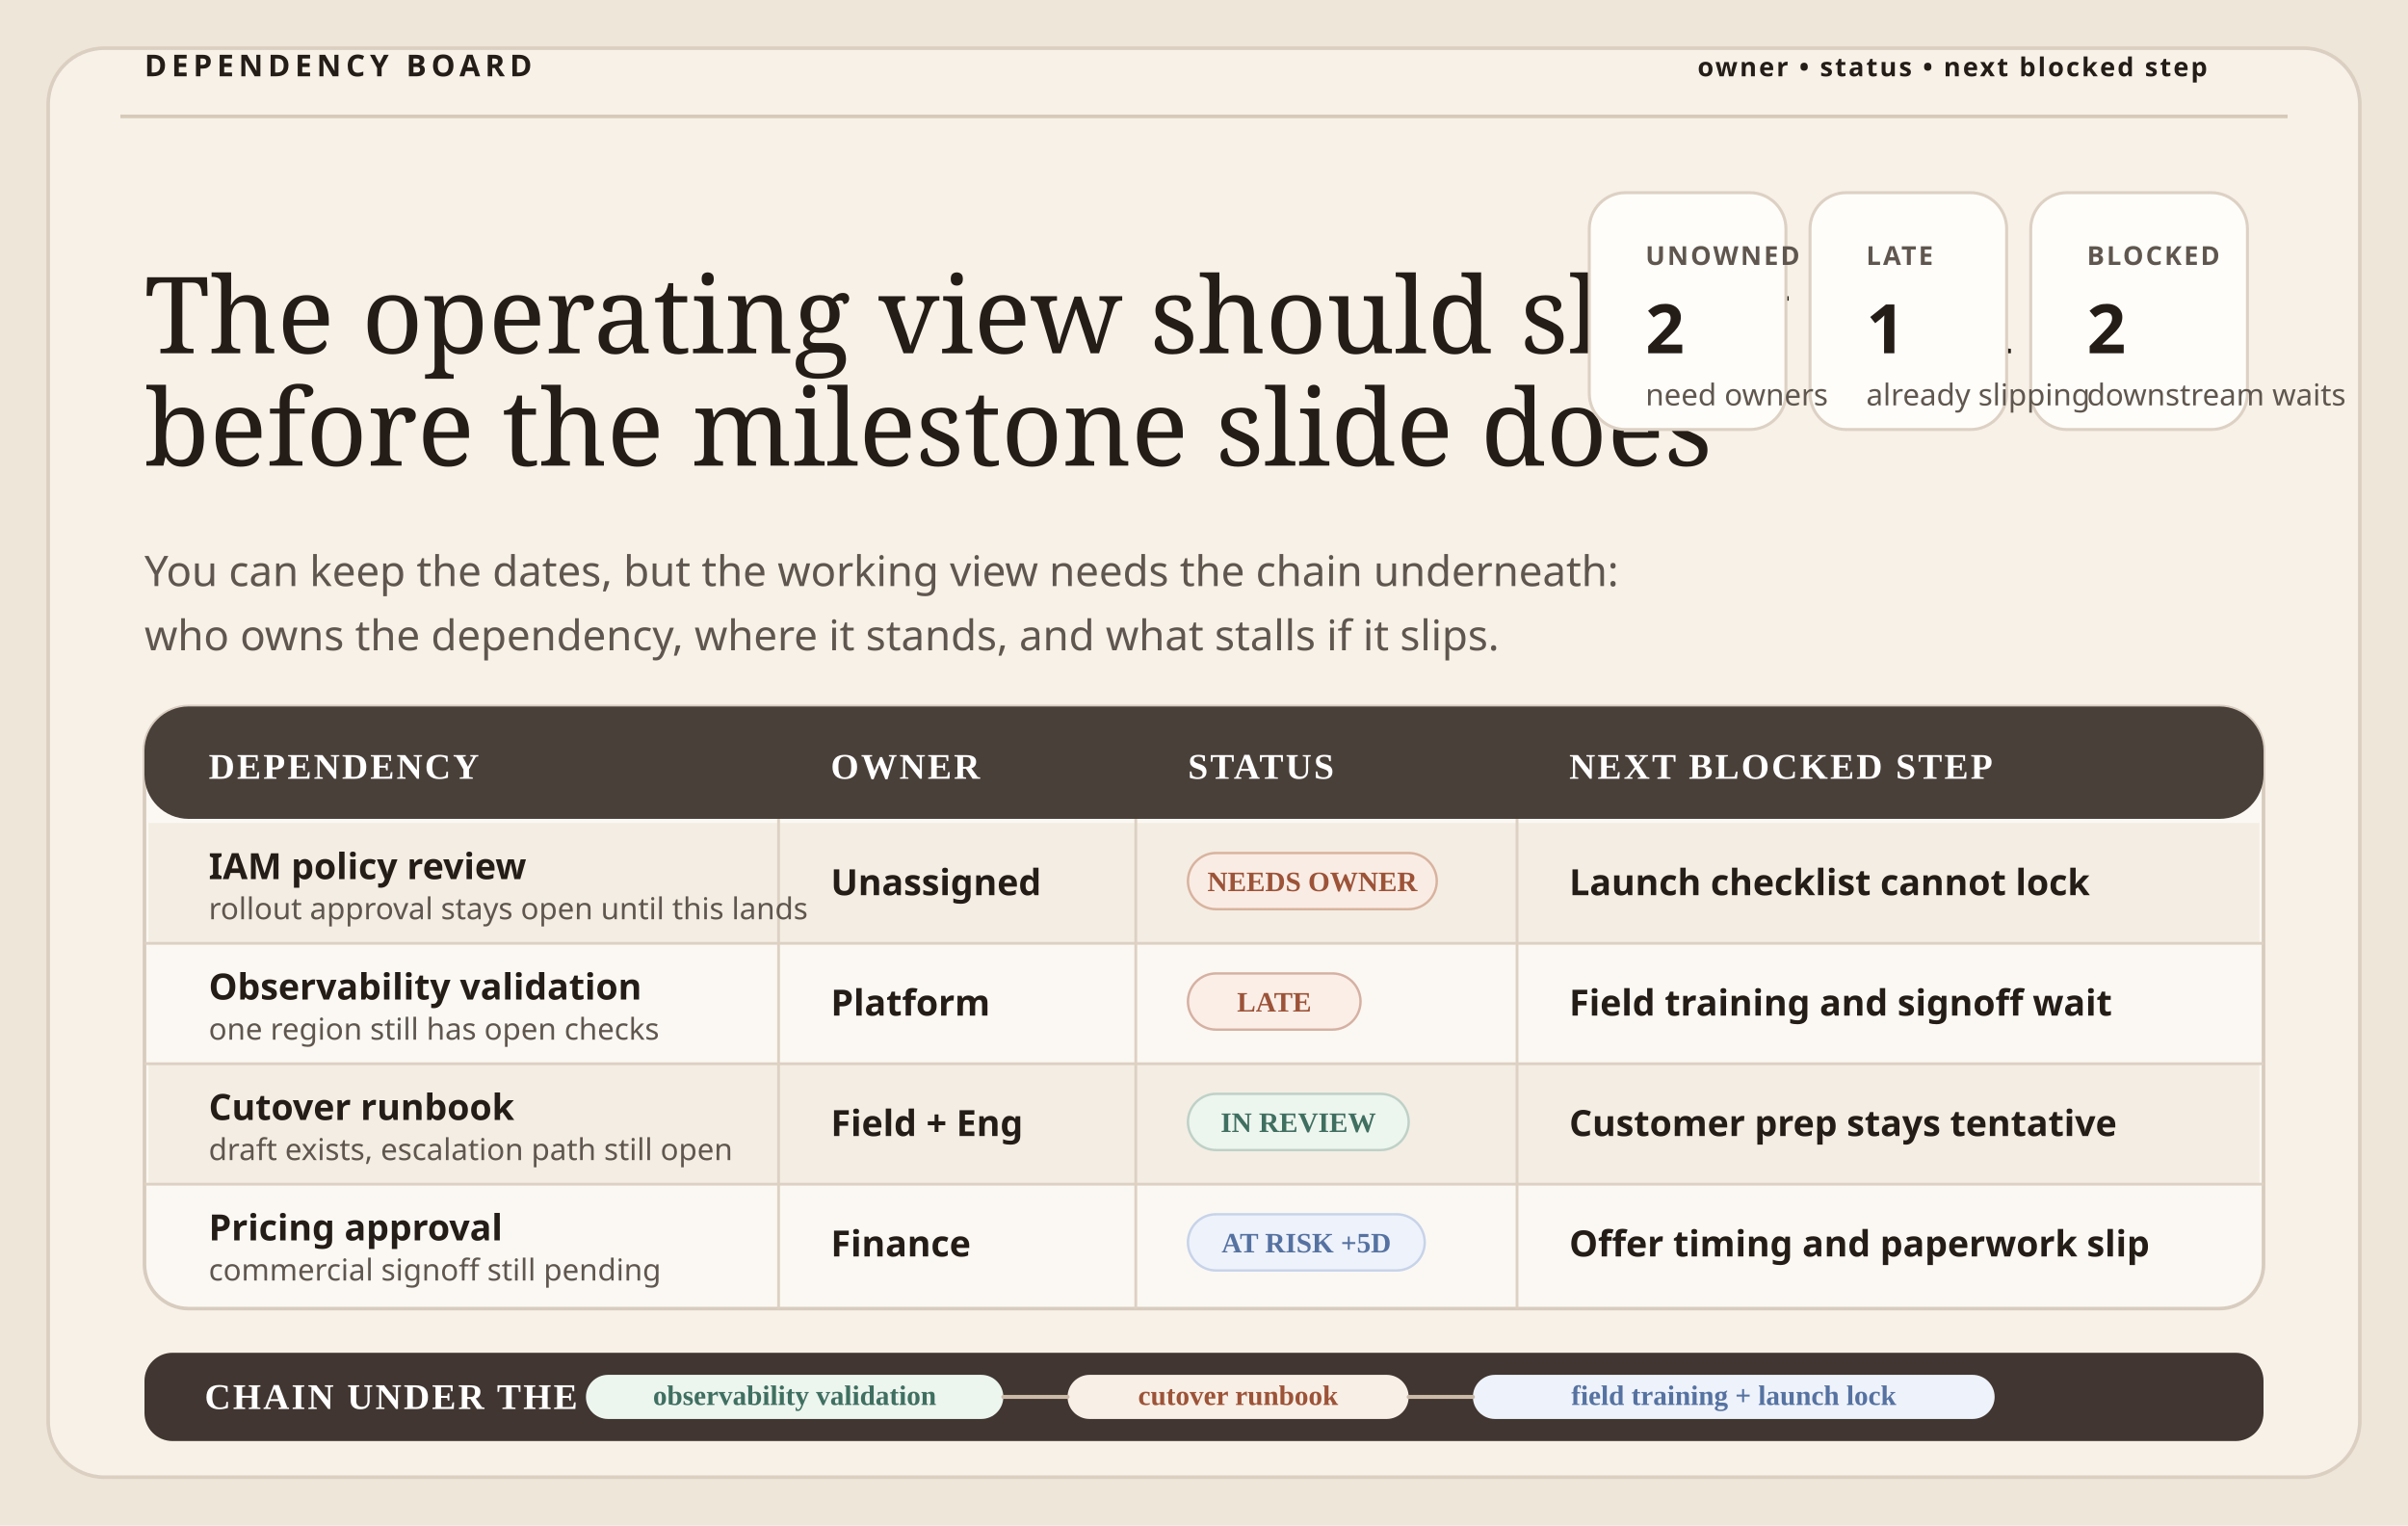
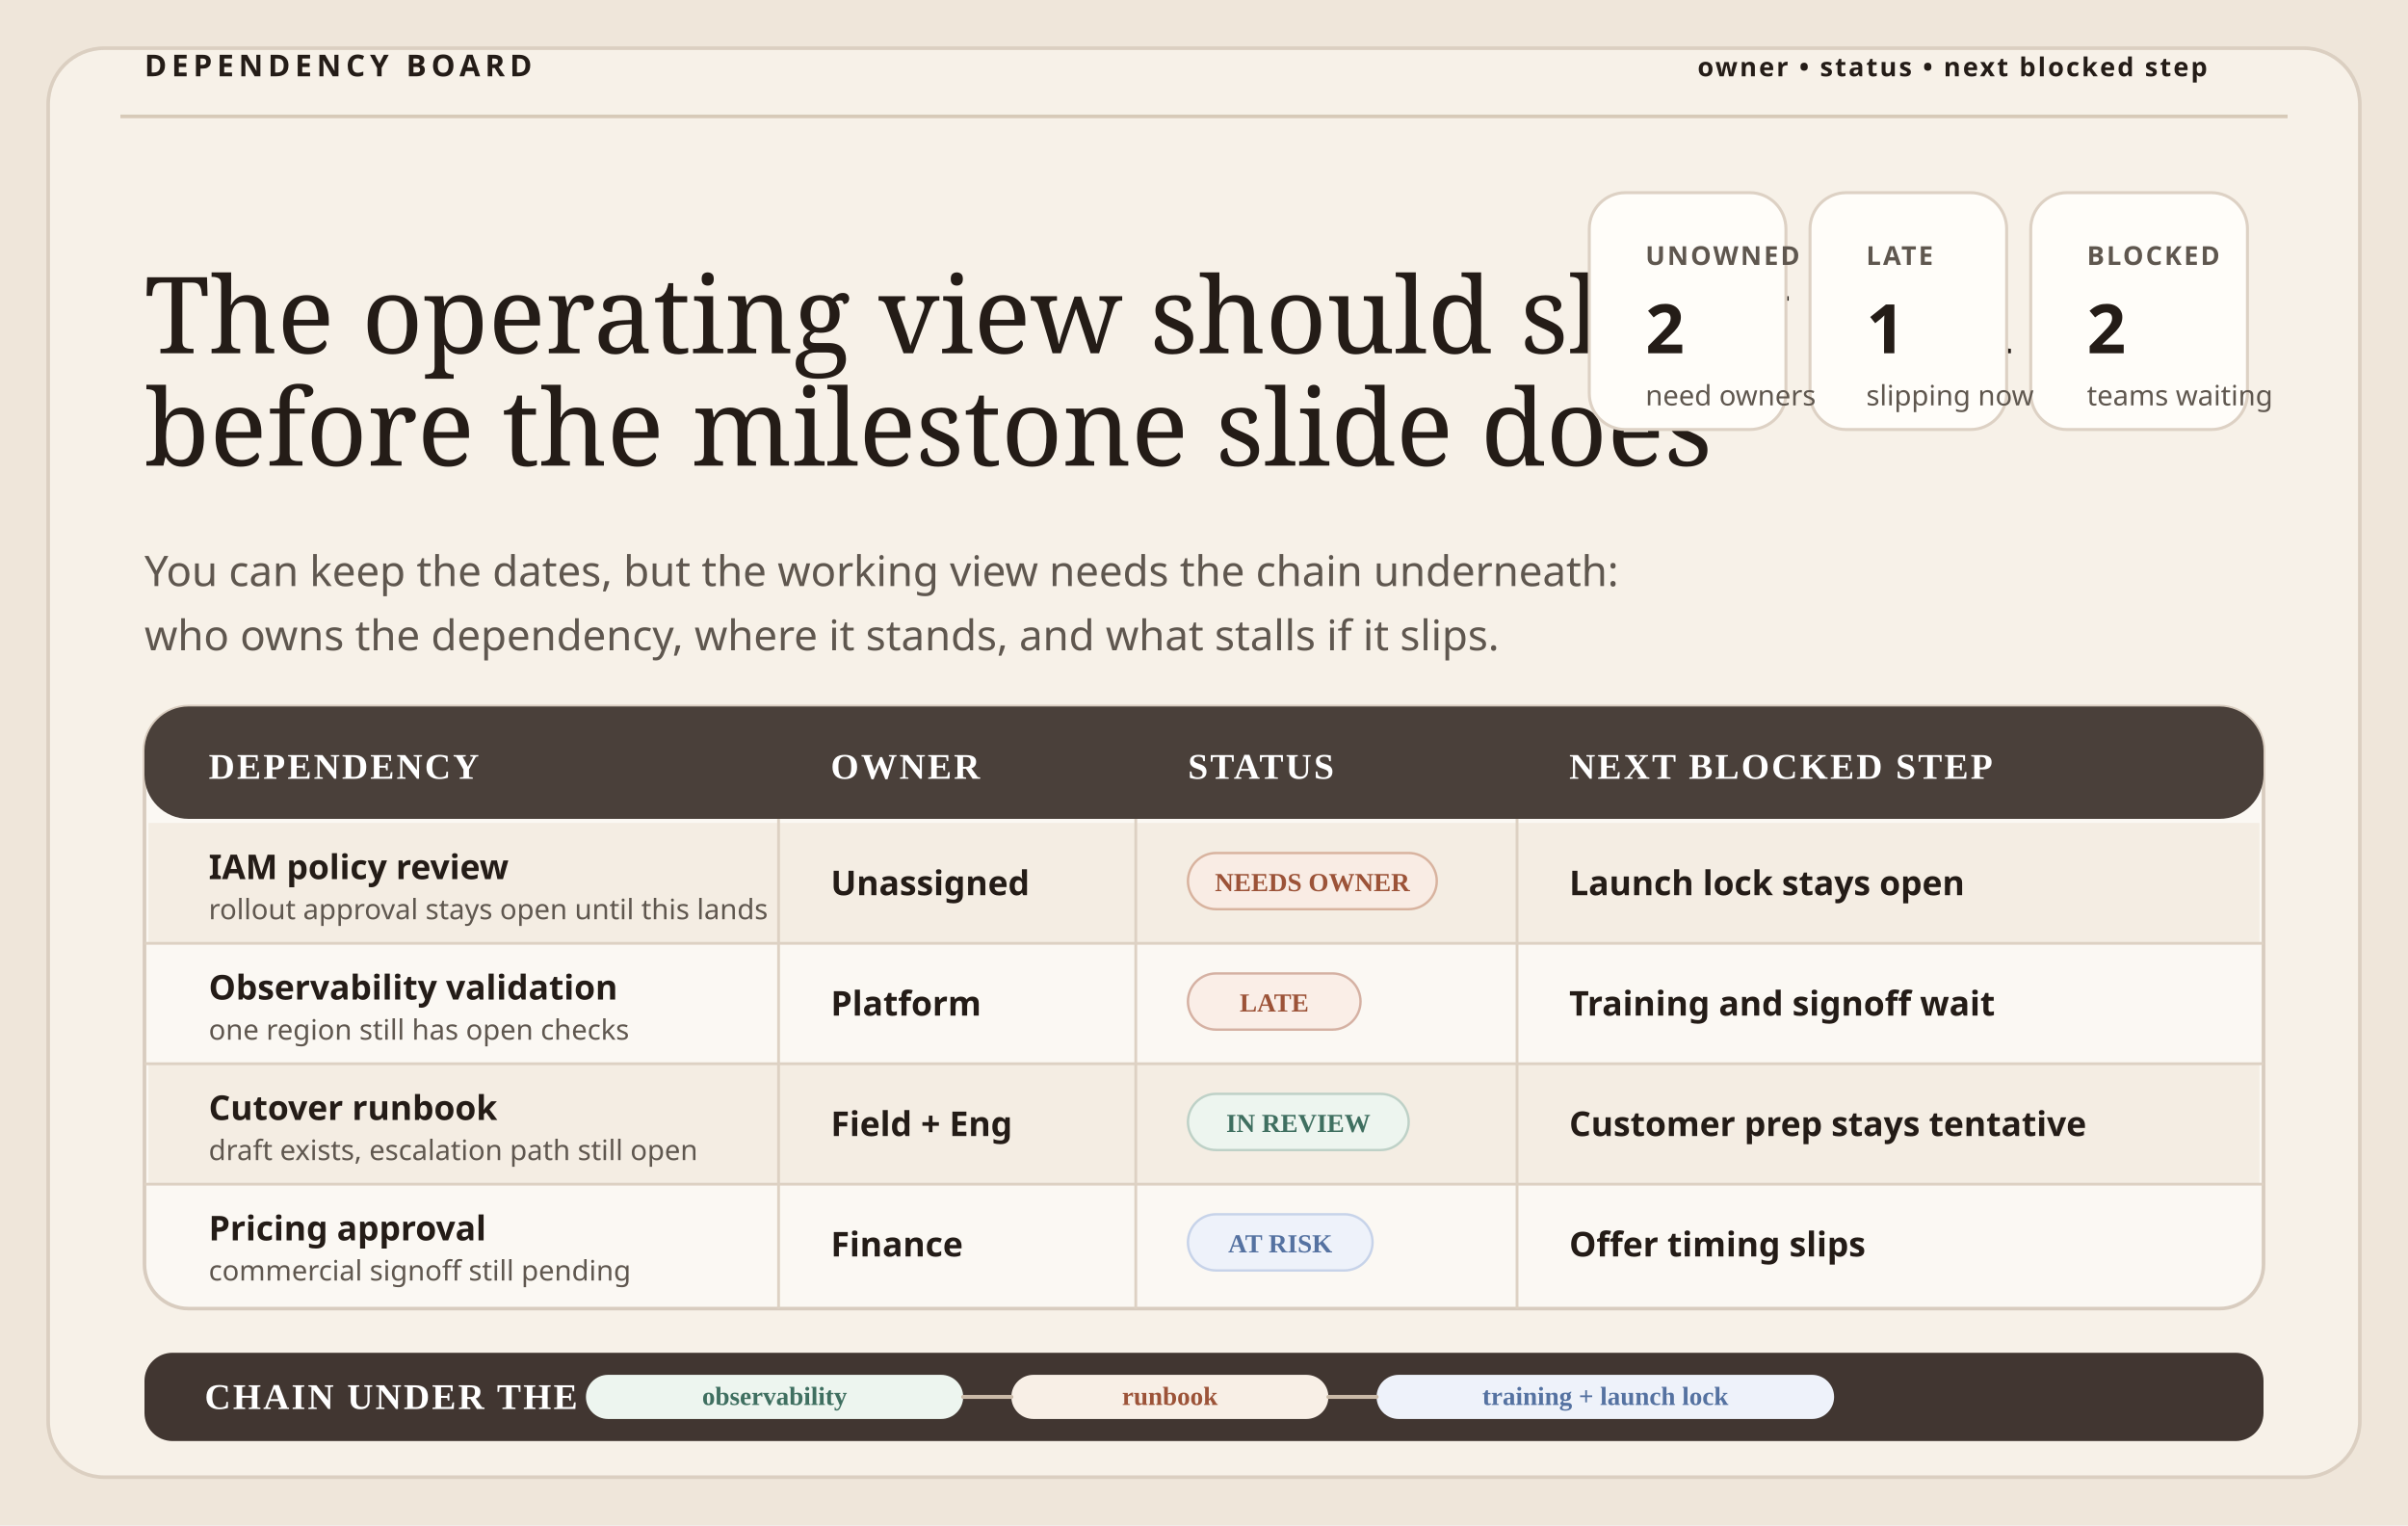
<svg xmlns="http://www.w3.org/2000/svg" viewBox="0 0 1200 760" role="img" aria-labelledby="title desc">
  <defs>
    <style>
      .bg { fill: #efe6da; }
      .canvas { fill: #f7f1e8; stroke: #dbcfc1; stroke-width: 1.8; }
      .rule { stroke: #d7cab8; stroke-width: 1.8; }
      .ink { fill: #241c17; font-family: "Manrope", "Aptos", sans-serif; }
      .muted { fill: #5f574f; font-family: "Manrope", "Aptos", sans-serif; }
      .display { fill: #241c17; font-family: "Newsreader", Georgia, serif; }
      .kicker { font-size: 15px; font-weight: 700; letter-spacing: 0.16em; }
      .micro { font-size: 13px; font-weight: 700; letter-spacing: 0.08em; }
      .title { font-size: 53px; font-weight: 500; }
      .subtitle { font-size: 21px; line-height: 1.45; }
      .panel { fill: #fbf8f3; stroke: #d8ccbf; stroke-width: 1.8; }
      .panel-soft { fill: #fffdf9; stroke: #ddd1c4; stroke-width: 1.5; }
      .dark { fill: #413631; }
      .table-head { fill: #4a403a; }
      .row-alt { fill: #f4ede3; }
      .section { font-size: 18px; font-weight: 700; letter-spacing: 0.06em; }
      .metric-num { font-size: 34px; font-weight: 700; }
-       .metric-copy { font-size: 15px; }
-       .cell { font-size: 18px; font-weight: 700; }
-       .small { font-size: 15px; line-height: 1.42; }
-       .pill-text { font-size: 14px; font-weight: 700; text-anchor: middle; }
+       .metric-copy { font-size: 14px; }
+       .cell { font-size: 17px; font-weight: 700; }
+       .small { font-size: 14px; line-height: 1.38; }
+       .pill-text { font-size: 13px; font-weight: 700; text-anchor: middle; }
      .line { stroke: #ddd1c3; stroke-width: 1.4; }
      .line-strong { stroke: #cabaa8; stroke-width: 2; fill: none; stroke-linecap: round; stroke-linejoin: round; }
      .white { fill: #ffffff; }
      .rust { fill: #a86347; }
      .gold { fill: #b59143; }
      .green { fill: #4f7f6f; }
      .navy { fill: #6d86b3; }
    </style>
  </defs>
  <rect width="1200" height="760" class="bg" />
  <rect x="24" y="24" width="1152" height="712" rx="28" class="canvas" />
  <line x1="60" y1="58" x2="1140" y2="58" class="rule" />
  <text x="72" y="38" class="ink kicker">DEPENDENCY BOARD</text>
  <text x="1100" y="38" class="ink micro" text-anchor="end">owner • status • next blocked step</text>
  <text x="72" y="176" class="display title">
    <tspan x="72" dy="0">The operating view should show risk</tspan>
    <tspan x="72" dy="56">before the milestone slide does</tspan>
  </text>
  <text x="72" y="292" class="muted subtitle">
    <tspan x="72" dy="0">You can keep the dates, but the working view needs the chain underneath:</tspan>
    <tspan x="72" dy="32">who owns the dependency, where it stands, and what stalls if it slips.</tspan>
  </text>
  <rect x="792" y="96" width="98" height="118" rx="18" class="panel-soft" />
  <rect x="902" y="96" width="98" height="118" rx="18" class="panel-soft" />
  <rect x="1012" y="96" width="108" height="118" rx="18" class="panel-soft" />
  <text x="820" y="132" class="muted micro">UNOWNED</text>
  <text x="930" y="132" class="muted micro">LATE</text>
  <text x="1040" y="132" class="muted micro">BLOCKED</text>
  <text x="820" y="176" class="ink metric-num">2</text>
  <text x="930" y="176" class="ink metric-num">1</text>
  <text x="1040" y="176" class="ink metric-num">2</text>
  <text x="820" y="202" class="muted metric-copy">need owners</text>
-   <text x="930" y="202" class="muted metric-copy">already slipping</text>
-   <text x="1040" y="202" class="muted metric-copy">downstream waits</text>
+   <text x="930" y="202" class="muted metric-copy">slipping now</text>
+   <text x="1040" y="202" class="muted metric-copy">teams waiting</text>
  <rect x="72" y="352" width="1056" height="300" rx="22" class="panel" />
  <rect x="72" y="352" width="1056" height="56" rx="22" class="table-head" />
  <text x="104" y="388" class="white section">DEPENDENCY</text>
  <text x="414" y="388" class="white section">OWNER</text>
  <text x="592" y="388" class="white section">STATUS</text>
  <text x="782" y="388" class="white section">NEXT BLOCKED STEP</text>
  <rect x="74" y="410" width="1052" height="60" class="row-alt" />
  <rect x="74" y="530" width="1052" height="60" class="row-alt" />
  <line x1="388" y1="408" x2="388" y2="652" class="line" />
  <line x1="566" y1="408" x2="566" y2="652" class="line" />
  <line x1="756" y1="408" x2="756" y2="652" class="line" />
  <line x1="72" y1="470" x2="1128" y2="470" class="line" />
  <line x1="72" y1="530" x2="1128" y2="530" class="line" />
  <line x1="72" y1="590" x2="1128" y2="590" class="line" />
  <text x="104" y="438" class="ink cell">IAM policy review</text>
  <text x="104" y="458" class="muted small">rollout approval stays open until this lands</text>
  <text x="414" y="446" class="ink cell">Unassigned</text>
  <rect x="592" y="425" width="124" height="28" rx="14" fill="#f9ece4" stroke="#d8b39f" stroke-width="1.2" />
  <text x="654" y="444" fill="#9c5338" class="pill-text">NEEDS OWNER</text>
-   <text x="782" y="446" class="ink cell">Launch checklist cannot lock</text>
+   <text x="782" y="446" class="ink cell">Launch lock stays open</text>
  <text x="104" y="498" class="ink cell">Observability validation</text>
  <text x="104" y="518" class="muted small">one region still has open checks</text>
  <text x="414" y="506" class="ink cell">Platform</text>
  <rect x="592" y="485" width="86" height="28" rx="14" fill="#faeee7" stroke="#d5b1a3" stroke-width="1.2" />
  <text x="635" y="504" fill="#9c5338" class="pill-text">LATE</text>
-   <text x="782" y="506" class="ink cell">Field training and signoff wait</text>
+   <text x="782" y="506" class="ink cell">Training and signoff wait</text>
  <text x="104" y="558" class="ink cell">Cutover runbook</text>
  <text x="104" y="578" class="muted small">draft exists, escalation path still open</text>
  <text x="414" y="566" class="ink cell">Field + Eng</text>
  <rect x="592" y="545" width="110" height="28" rx="14" fill="#edf5ef" stroke="#bed1c7" stroke-width="1.2" />
  <text x="647" y="564" fill="#3f6f60" class="pill-text">IN REVIEW</text>
  <text x="782" y="566" class="ink cell">Customer prep stays tentative</text>
  <text x="104" y="618" class="ink cell">Pricing approval</text>
  <text x="104" y="638" class="muted small">commercial signoff still pending</text>
  <text x="414" y="626" class="ink cell">Finance</text>
-   <rect x="592" y="605" width="118" height="28" rx="14" fill="#eef2fa" stroke="#c7d3e9" stroke-width="1.2" />
-   <text x="651" y="624" fill="#5572a1" class="pill-text">AT RISK +5D</text>
-   <text x="782" y="626" class="ink cell">Offer timing and paperwork slip</text>
+   <rect x="592" y="605" width="92" height="28" rx="14" fill="#eef2fa" stroke="#c7d3e9" stroke-width="1.2" />
+   <text x="638" y="624" fill="#5572a1" class="pill-text">AT RISK</text>
+   <text x="782" y="626" class="ink cell">Offer timing slips</text>
  <rect x="72" y="674" width="1056" height="44" rx="14" class="dark" />
  <text x="102" y="702" class="white section">CHAIN UNDER THE SLIDE</text>
-   <rect x="292" y="685" width="208" height="22" rx="11" fill="#edf5ef" />
-   <rect x="532" y="685" width="170" height="22" rx="11" fill="#f8efe6" />
-   <rect x="734" y="685" width="260" height="22" rx="11" fill="#eef2fa" />
-   <text x="396" y="700" fill="#3f6f60" class="pill-text">observability validation</text>
-   <text x="617" y="700" fill="#9c5338" class="pill-text">cutover runbook</text>
-   <text x="864" y="700" fill="#5572a1" class="pill-text">field training + launch lock</text>
-   <path d="M500 696 H532" class="line-strong" />
-   <path d="M702 696 H734" class="line-strong" />
+   <rect x="292" y="685" width="188" height="22" rx="11" fill="#edf5ef" />
+   <rect x="504" y="685" width="158" height="22" rx="11" fill="#f8efe6" />
+   <rect x="686" y="685" width="228" height="22" rx="11" fill="#eef2fa" />
+   <text x="386" y="700" fill="#3f6f60" class="pill-text">observability</text>
+   <text x="583" y="700" fill="#9c5338" class="pill-text">runbook</text>
+   <text x="800" y="700" fill="#5572a1" class="pill-text">training + launch lock</text>
+   <path d="M480 696 H504" class="line-strong" />
+   <path d="M662 696 H686" class="line-strong" />
</svg>
